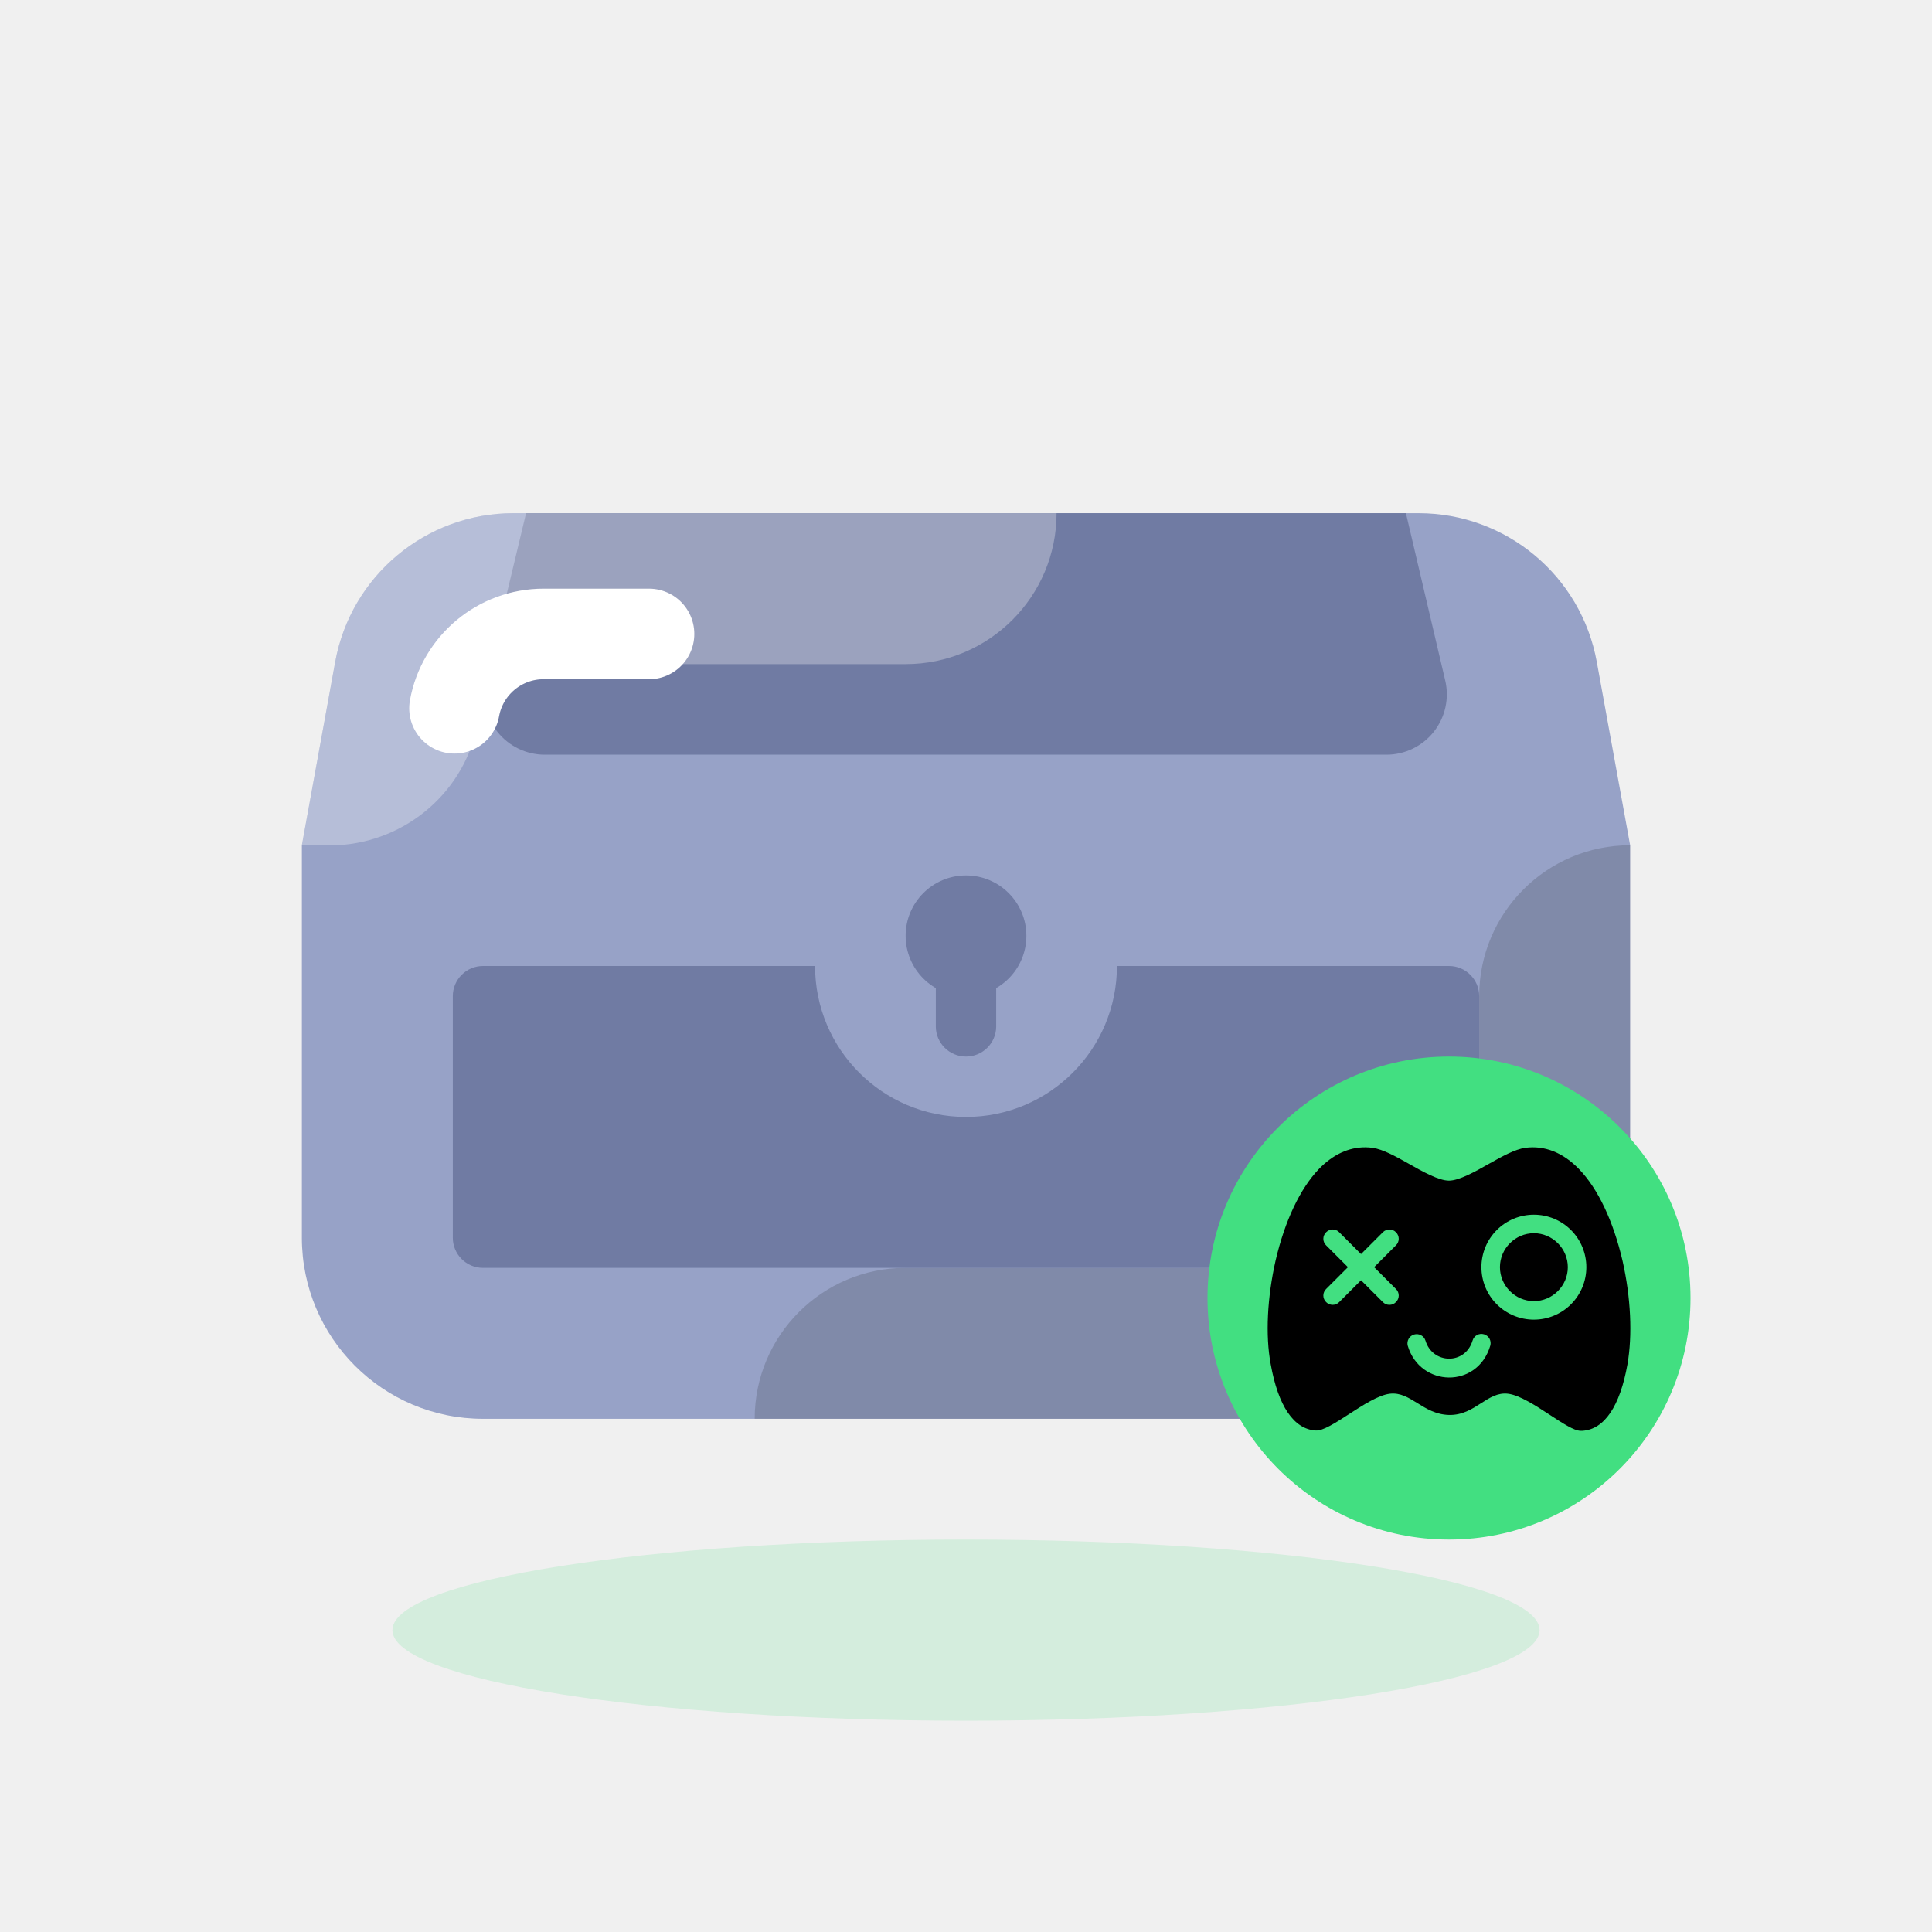
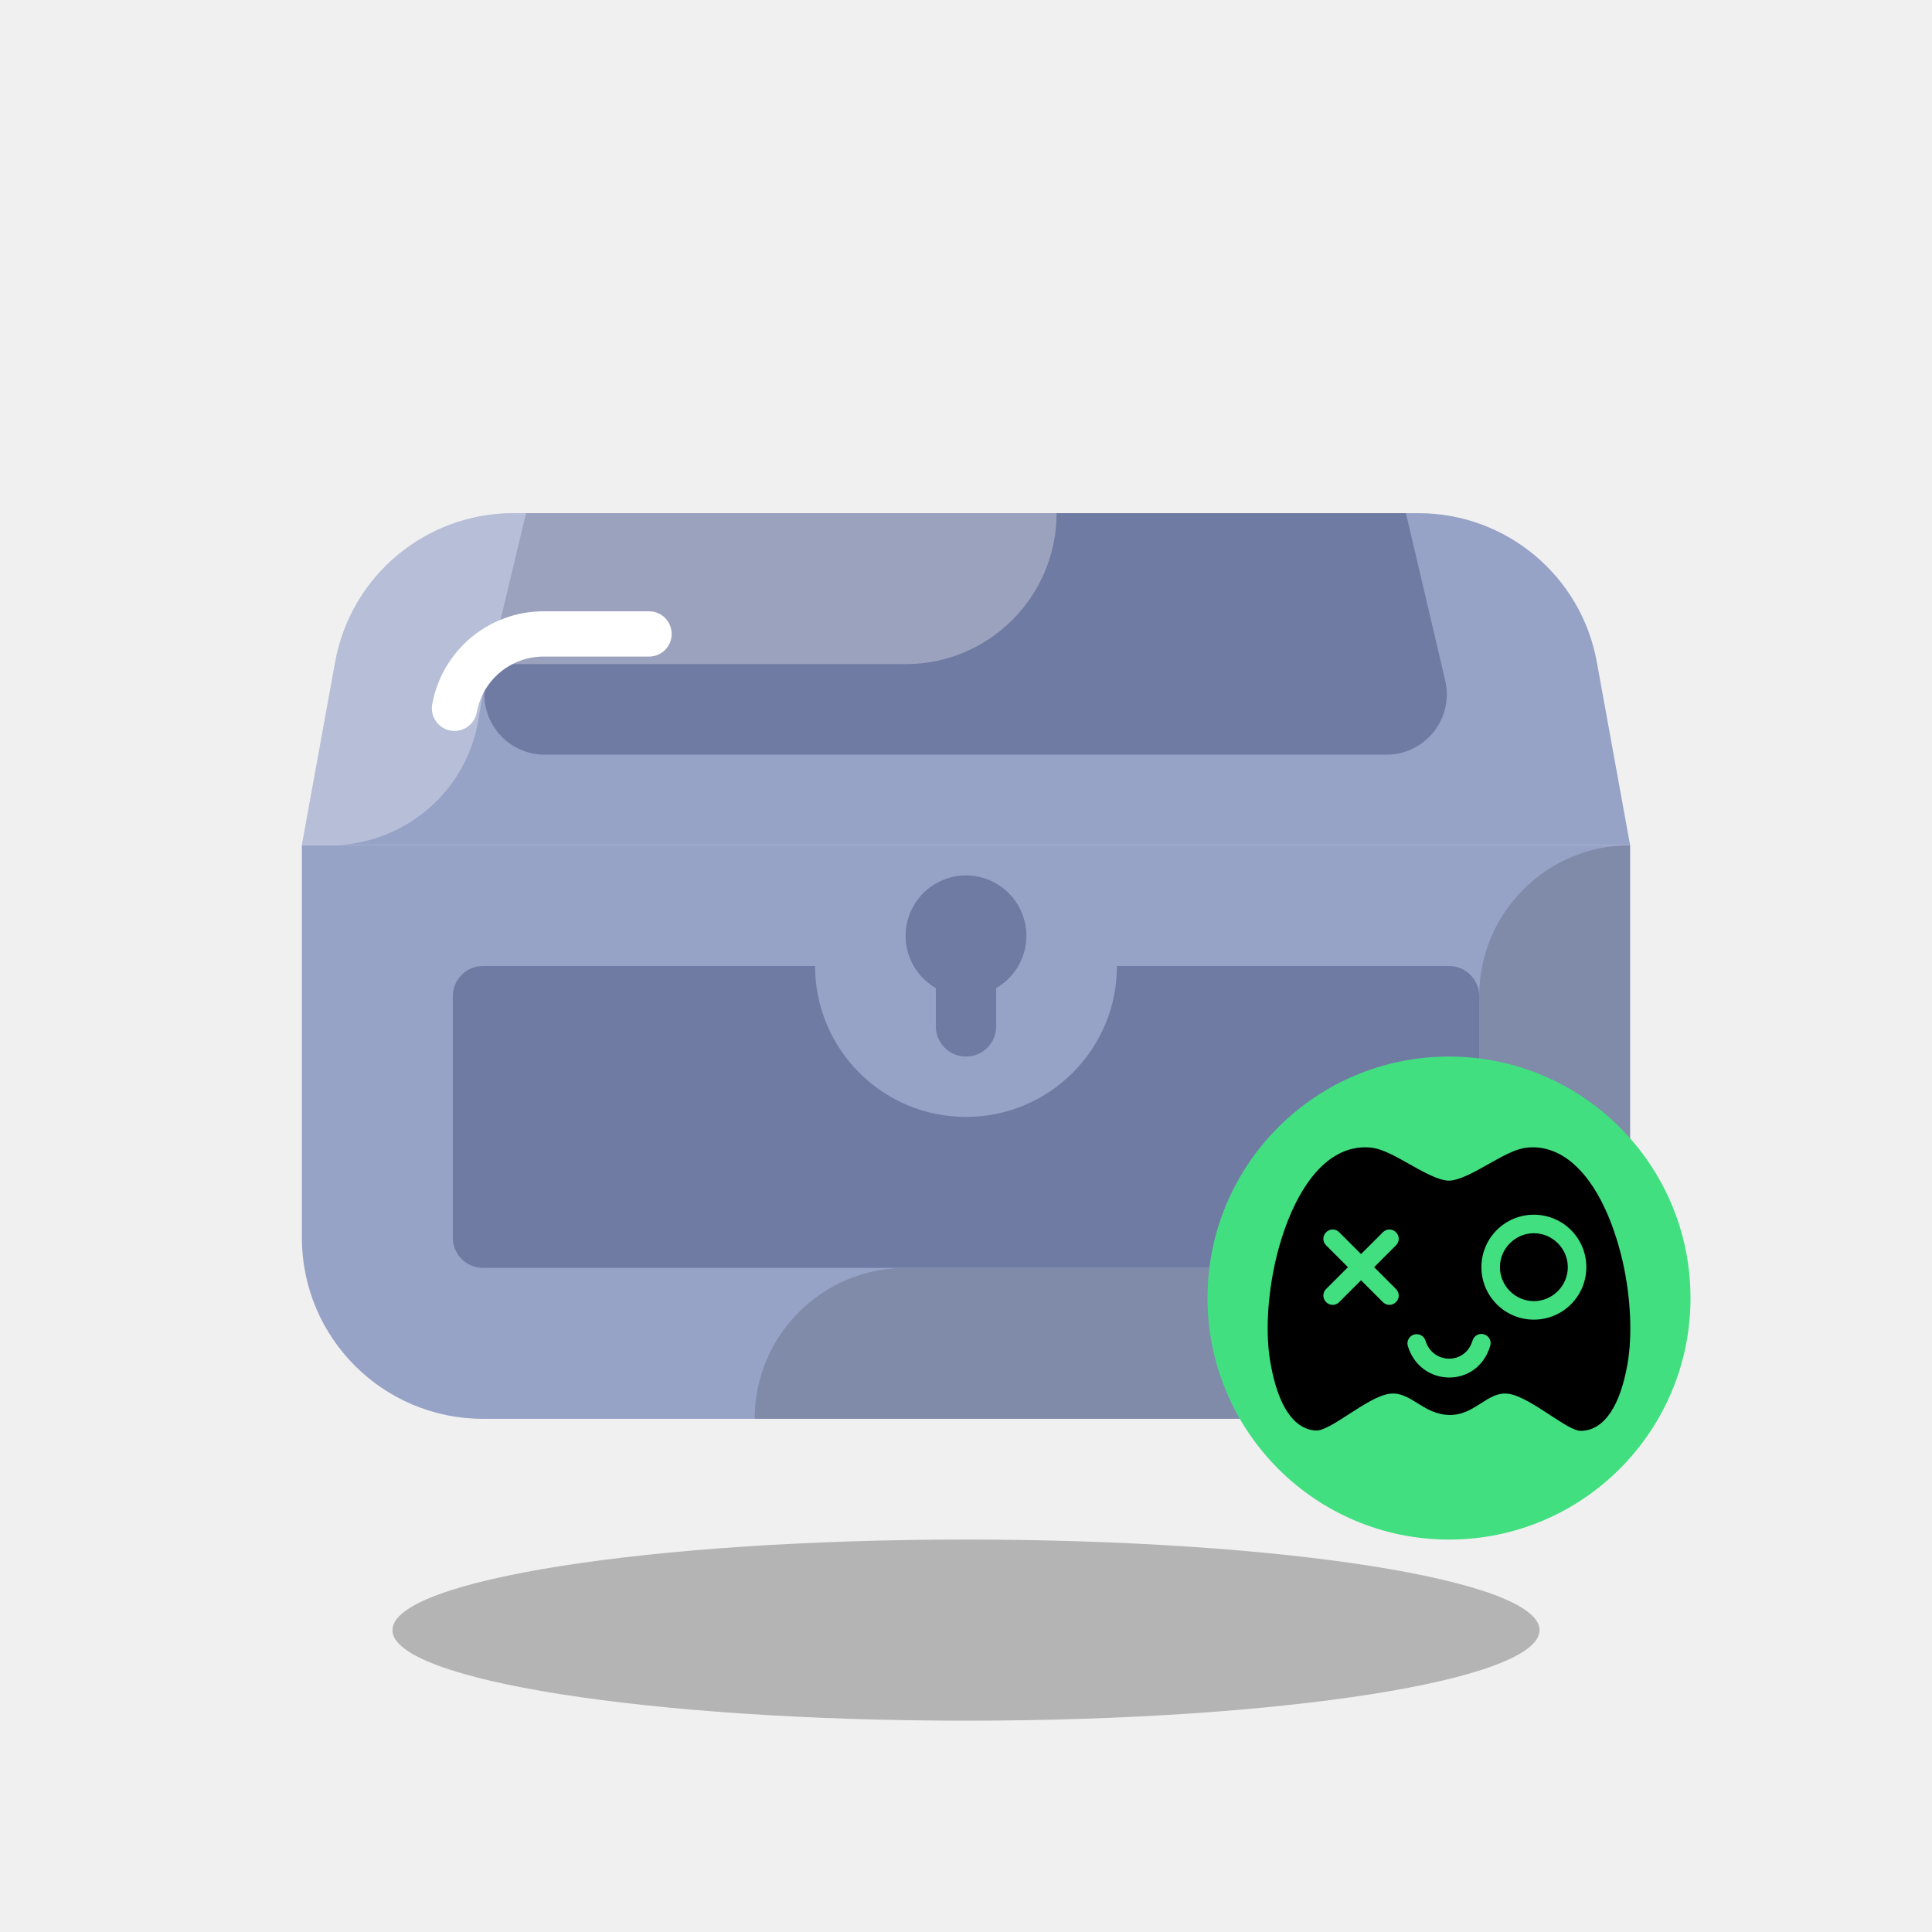
- <svg xmlns="http://www.w3.org/2000/svg" width="64" height="64" fill="none">
+ <svg xmlns="http://www.w3.org/2000/svg" width="64" height="64">
  <path fill="#97A2C7" d="M46.993 17H17.007a6 6 0 0 0-5.903 4.927L10 28h44l-1.104-6.073A6 6 0 0 0 46.993 17Z" />
-   <path fill="#D4EDDD" d="M32 57c10.493 0 19-1.343 19-3s-8.507-3-19-3-19 1.343-19 3 8.507 3 19 3Z" />
+   <path fill="#000" opacity="0.25" d="M32 57c10.493 0 19-1.343 19-3s-8.507-3-19-3-19 1.343-19 3 8.507 3 19 3Z" />
  <path fill="#707BA3" d="M46.573 17H17.427L16.1 22.534A2 2 0 0 0 18.045 25H45.928a2 2 0 0 0 1.947-2.457L46.573 17Z" />
  <path fill="#97A2C7" d="M48 47H16a6 6 0 0 1-6-6V28h44v13a6 6 0 0 1-6 6Z" />
  <path fill="#000" d="M54 41V28a5 5 0 0 0-5 5v8c0 .551-.448 1-1 1H30a5 5 0 0 0-5 5h23a6 6 0 0 0 6-6Z" opacity=".15" />
  <path fill="#707BA3" d="M48 42H16a1 1 0 0 1-1-1v-8a1 1 0 0 1 1-1h32a1 1 0 0 1 1 1v8a1 1 0 0 1-1 1Z" />
  <path fill="#97A2C7" d="M32 37a5 5 0 0 1-5-5v-3h10v3a5 5 0 0 1-5 5Z" />
  <path fill="#707BA3" d="M32 33a2 2 0 1 0 0-4 2 2 0 0 0 0 4Z" />
  <path fill="#707BA3" d="M32 35a1 1 0 0 1-1-1v-2h2v2a1 1 0 0 1-1 1Z" />
  <path fill="#fff" d="M11.104 21.927 10 28H11.168c2.287-.115 4.274-1.784 4.676-4.135l.179-1.044a1 1 0 0 1 .985-.821H30a5 5 0 0 0 5-5H17.007a6 6 0 0 0-5.903 4.927Z" opacity=".3" />
-   <path stroke="#fff" stroke-linecap="round" stroke-linejoin="round" stroke-miterlimit="10" stroke-width="3" d="M15.056 23.463A2.998 2.998 0 0 1 18.008 21H21.5" />
+   <path stroke="#fff" stroke-linecap="round" stroke-linejoin="round" stroke-miterlimit="10" stroke-width="1.5" d="M15.056 23.463A2.998 2.998 0 0 1 18.008 21H21.5" fill="none" />
  <svg width="16" height="16" x="40" y="35" viewBox="0 0 72 72">
    <path fill="#42DF81" d="M36 72c19.882 0 36-16.118 36-36S55.882 0 36 0 0 16.118 0 36s16.118 36 36 36Z" />
    <path fill="#000" fill-rule="evenodd" d="M16.592 16.78c2.102-2.177 4.468-3.271 6.953-3.252.355.003.712.028 1.072.077 1.502.214 3.39 1.244 5.364 2.36 2.102 1.201 4.505 2.532 6.007 2.532 1.502 0 3.905-1.33 6.008-2.532 1.974-1.116 3.862-2.146 5.364-2.36 2.875-.387 5.621.687 8.024 3.175 2.832 2.918 5.107 7.768 6.48 13.647 1.244 5.492 1.502 11.114.73 15.49-1.116 6.223-3.434 9.656-6.695 9.87h-.3c-.938 0-2.636-1.11-4.513-2.338-2.158-1.412-4.553-2.979-6.3-3.19-1.511-.181-2.72.593-4.011 1.422-1.355.869-2.802 1.797-4.787 1.744-1.943-.052-3.371-.937-4.701-1.763-1.324-.821-2.552-1.583-4.096-1.402-1.697.198-3.988 1.679-6.113 3.053-2.021 1.306-3.892 2.515-4.958 2.432-3.262-.215-5.579-3.648-6.695-9.87-.815-4.334-.515-9.998.73-15.49 1.373-5.88 3.647-10.687 6.437-13.605Zm32.06 22.437a7.815 7.815 0 0 1-7.821-7.821 7.815 7.815 0 0 1 7.821-7.822 7.815 7.815 0 0 1 7.821 7.822 7.815 7.815 0 0 1-7.821 7.82Zm0-2.76c2.776 0 5.06-2.285 5.06-5.061 0-2.777-2.284-5.061-5.06-5.061s-5.06 2.284-5.06 5.06c0 2.777 2.284 5.061 5.06 5.061Zm-30.969.144a1.356 1.356 0 0 1 0-1.952l3.253-3.253-3.253-3.254a1.356 1.356 0 0 1 0-1.951 1.355 1.355 0 0 1 1.952 0l3.253 3.253 3.253-3.253a1.355 1.355 0 0 1 1.952 0 1.356 1.356 0 0 1 0 1.951l-3.253 3.254 3.253 3.253a1.356 1.356 0 0 1 0 1.952 1.356 1.356 0 0 1-1.952 0l-3.253-3.254-3.253 3.254a1.356 1.356 0 0 1-1.952 0Zm14.804 5.73c1.05 3.536 5.935 3.673 7.026 0a1.374 1.374 0 0 1 2.635.78c-1.91 6.432-10.459 6.192-12.297 0a1.375 1.375 0 0 1 2.636-.78Z" />
  </svg>
</svg>
